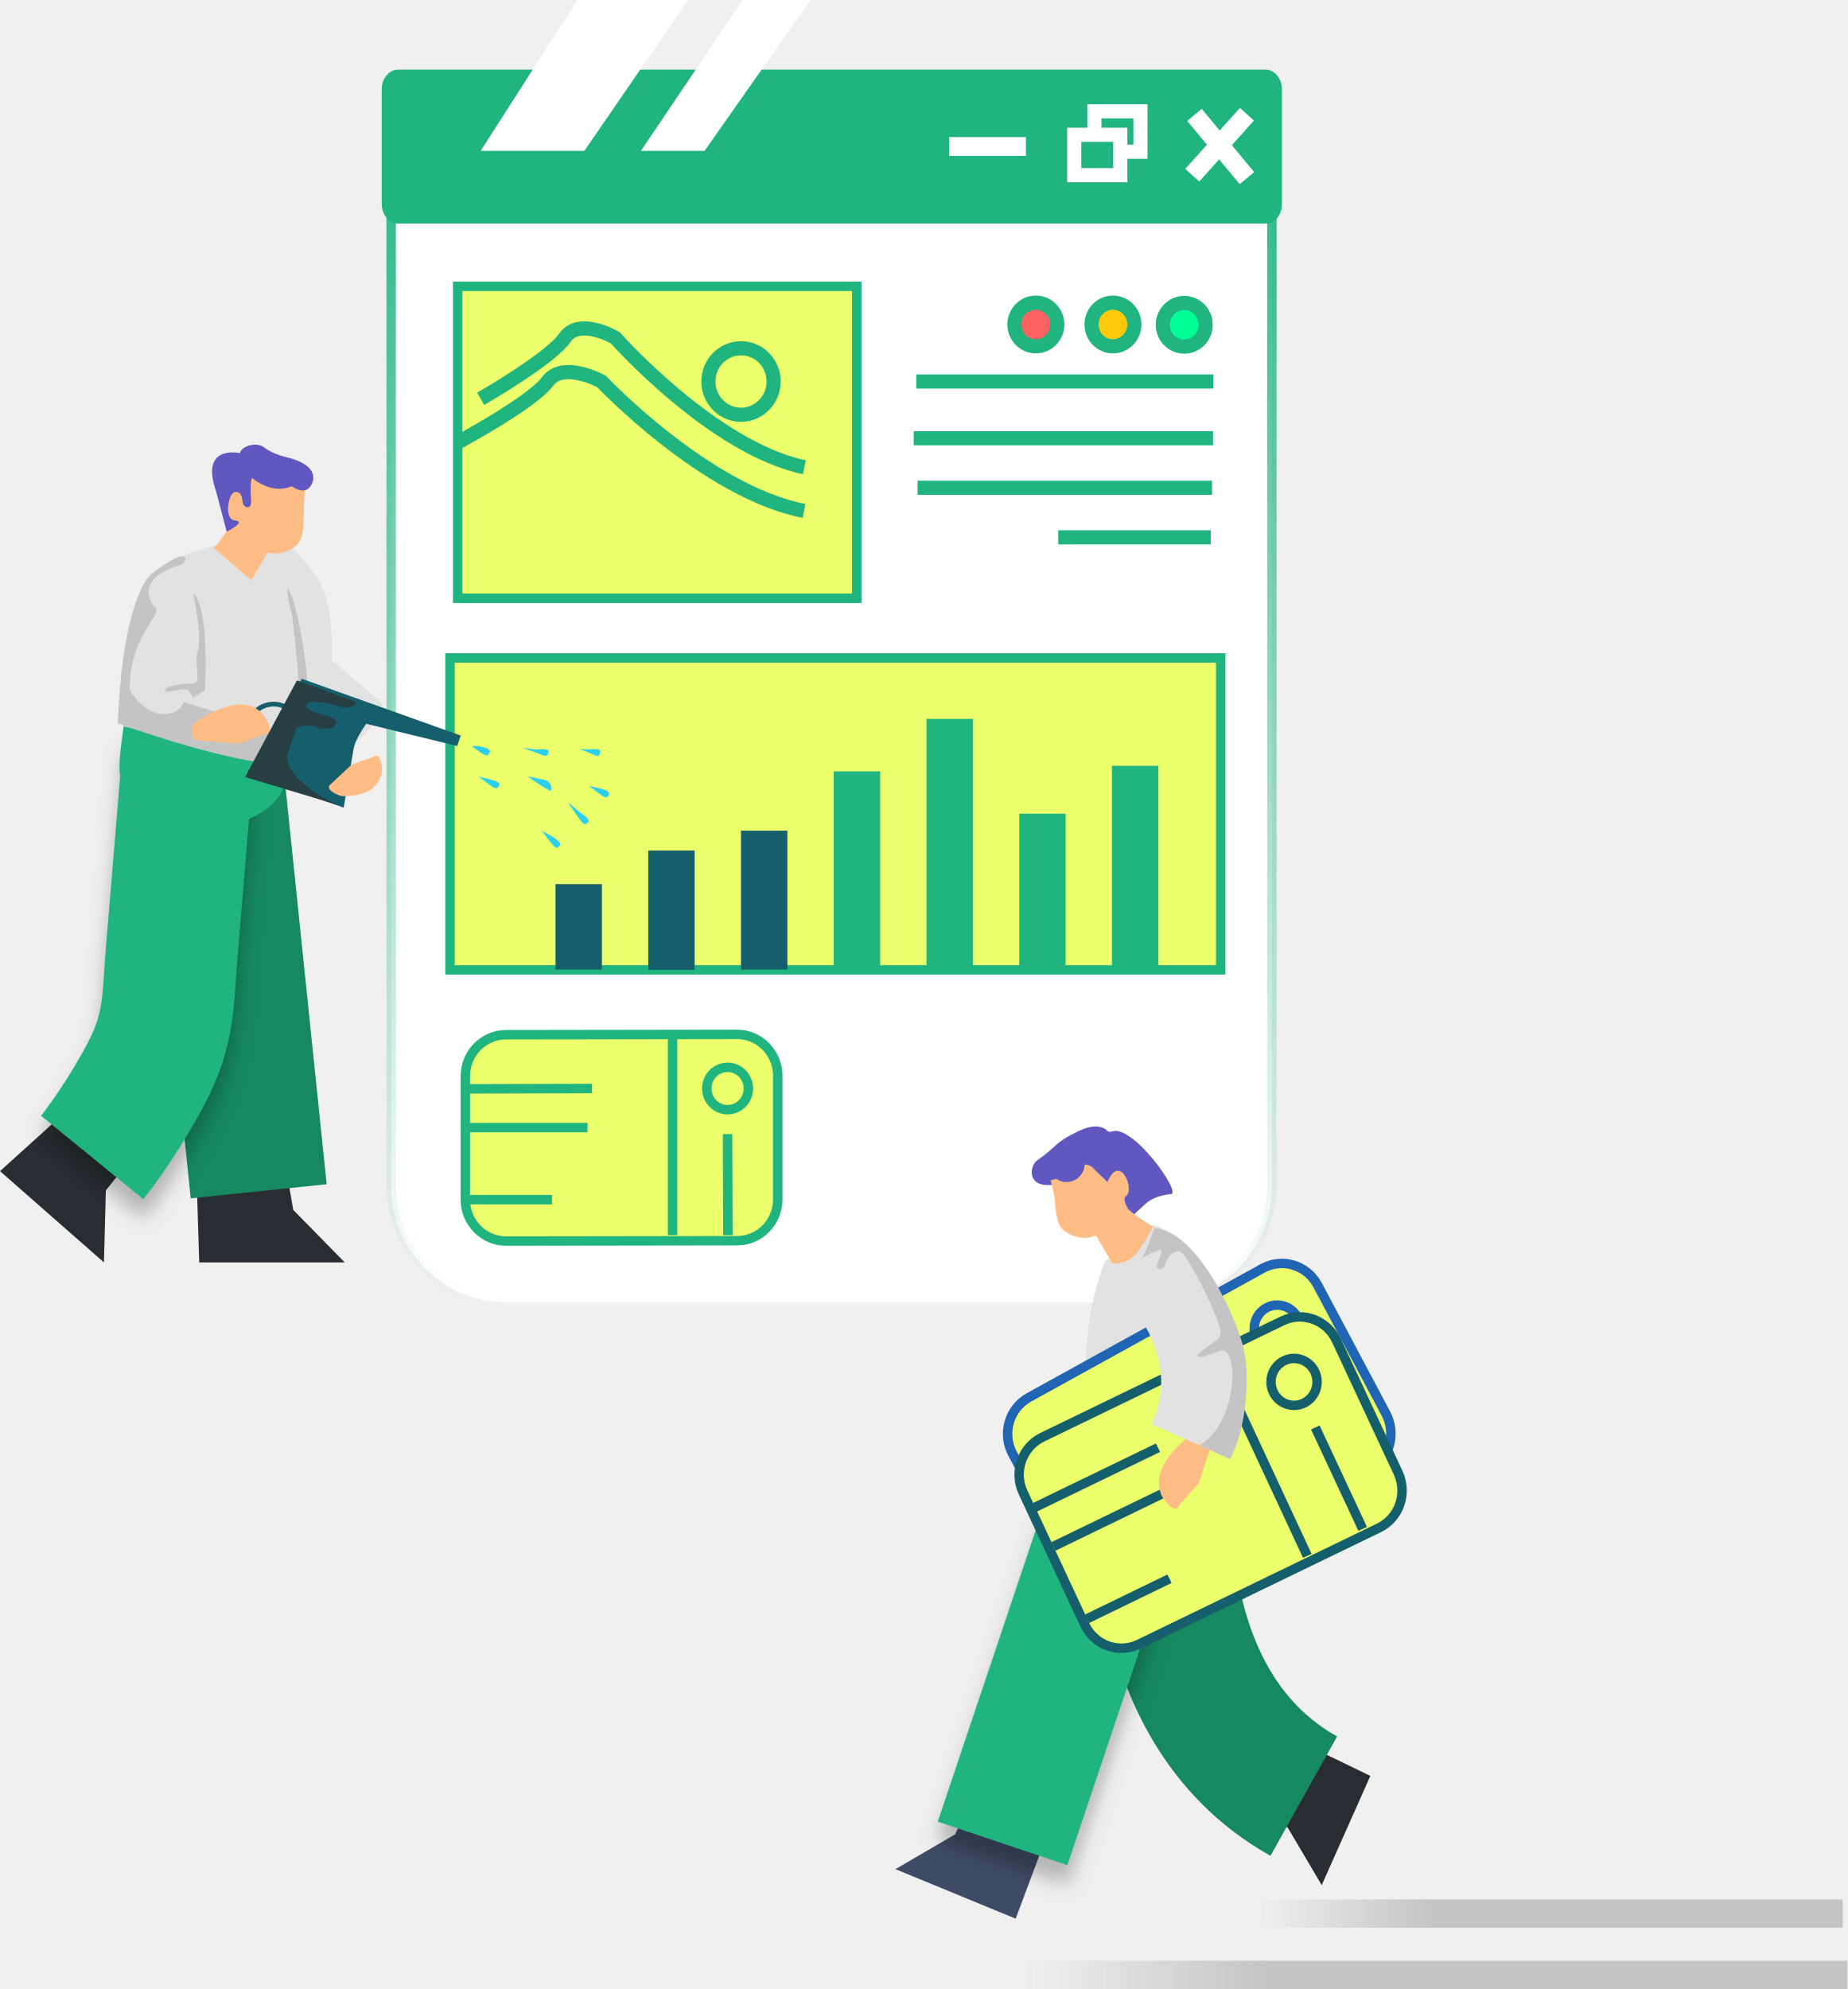
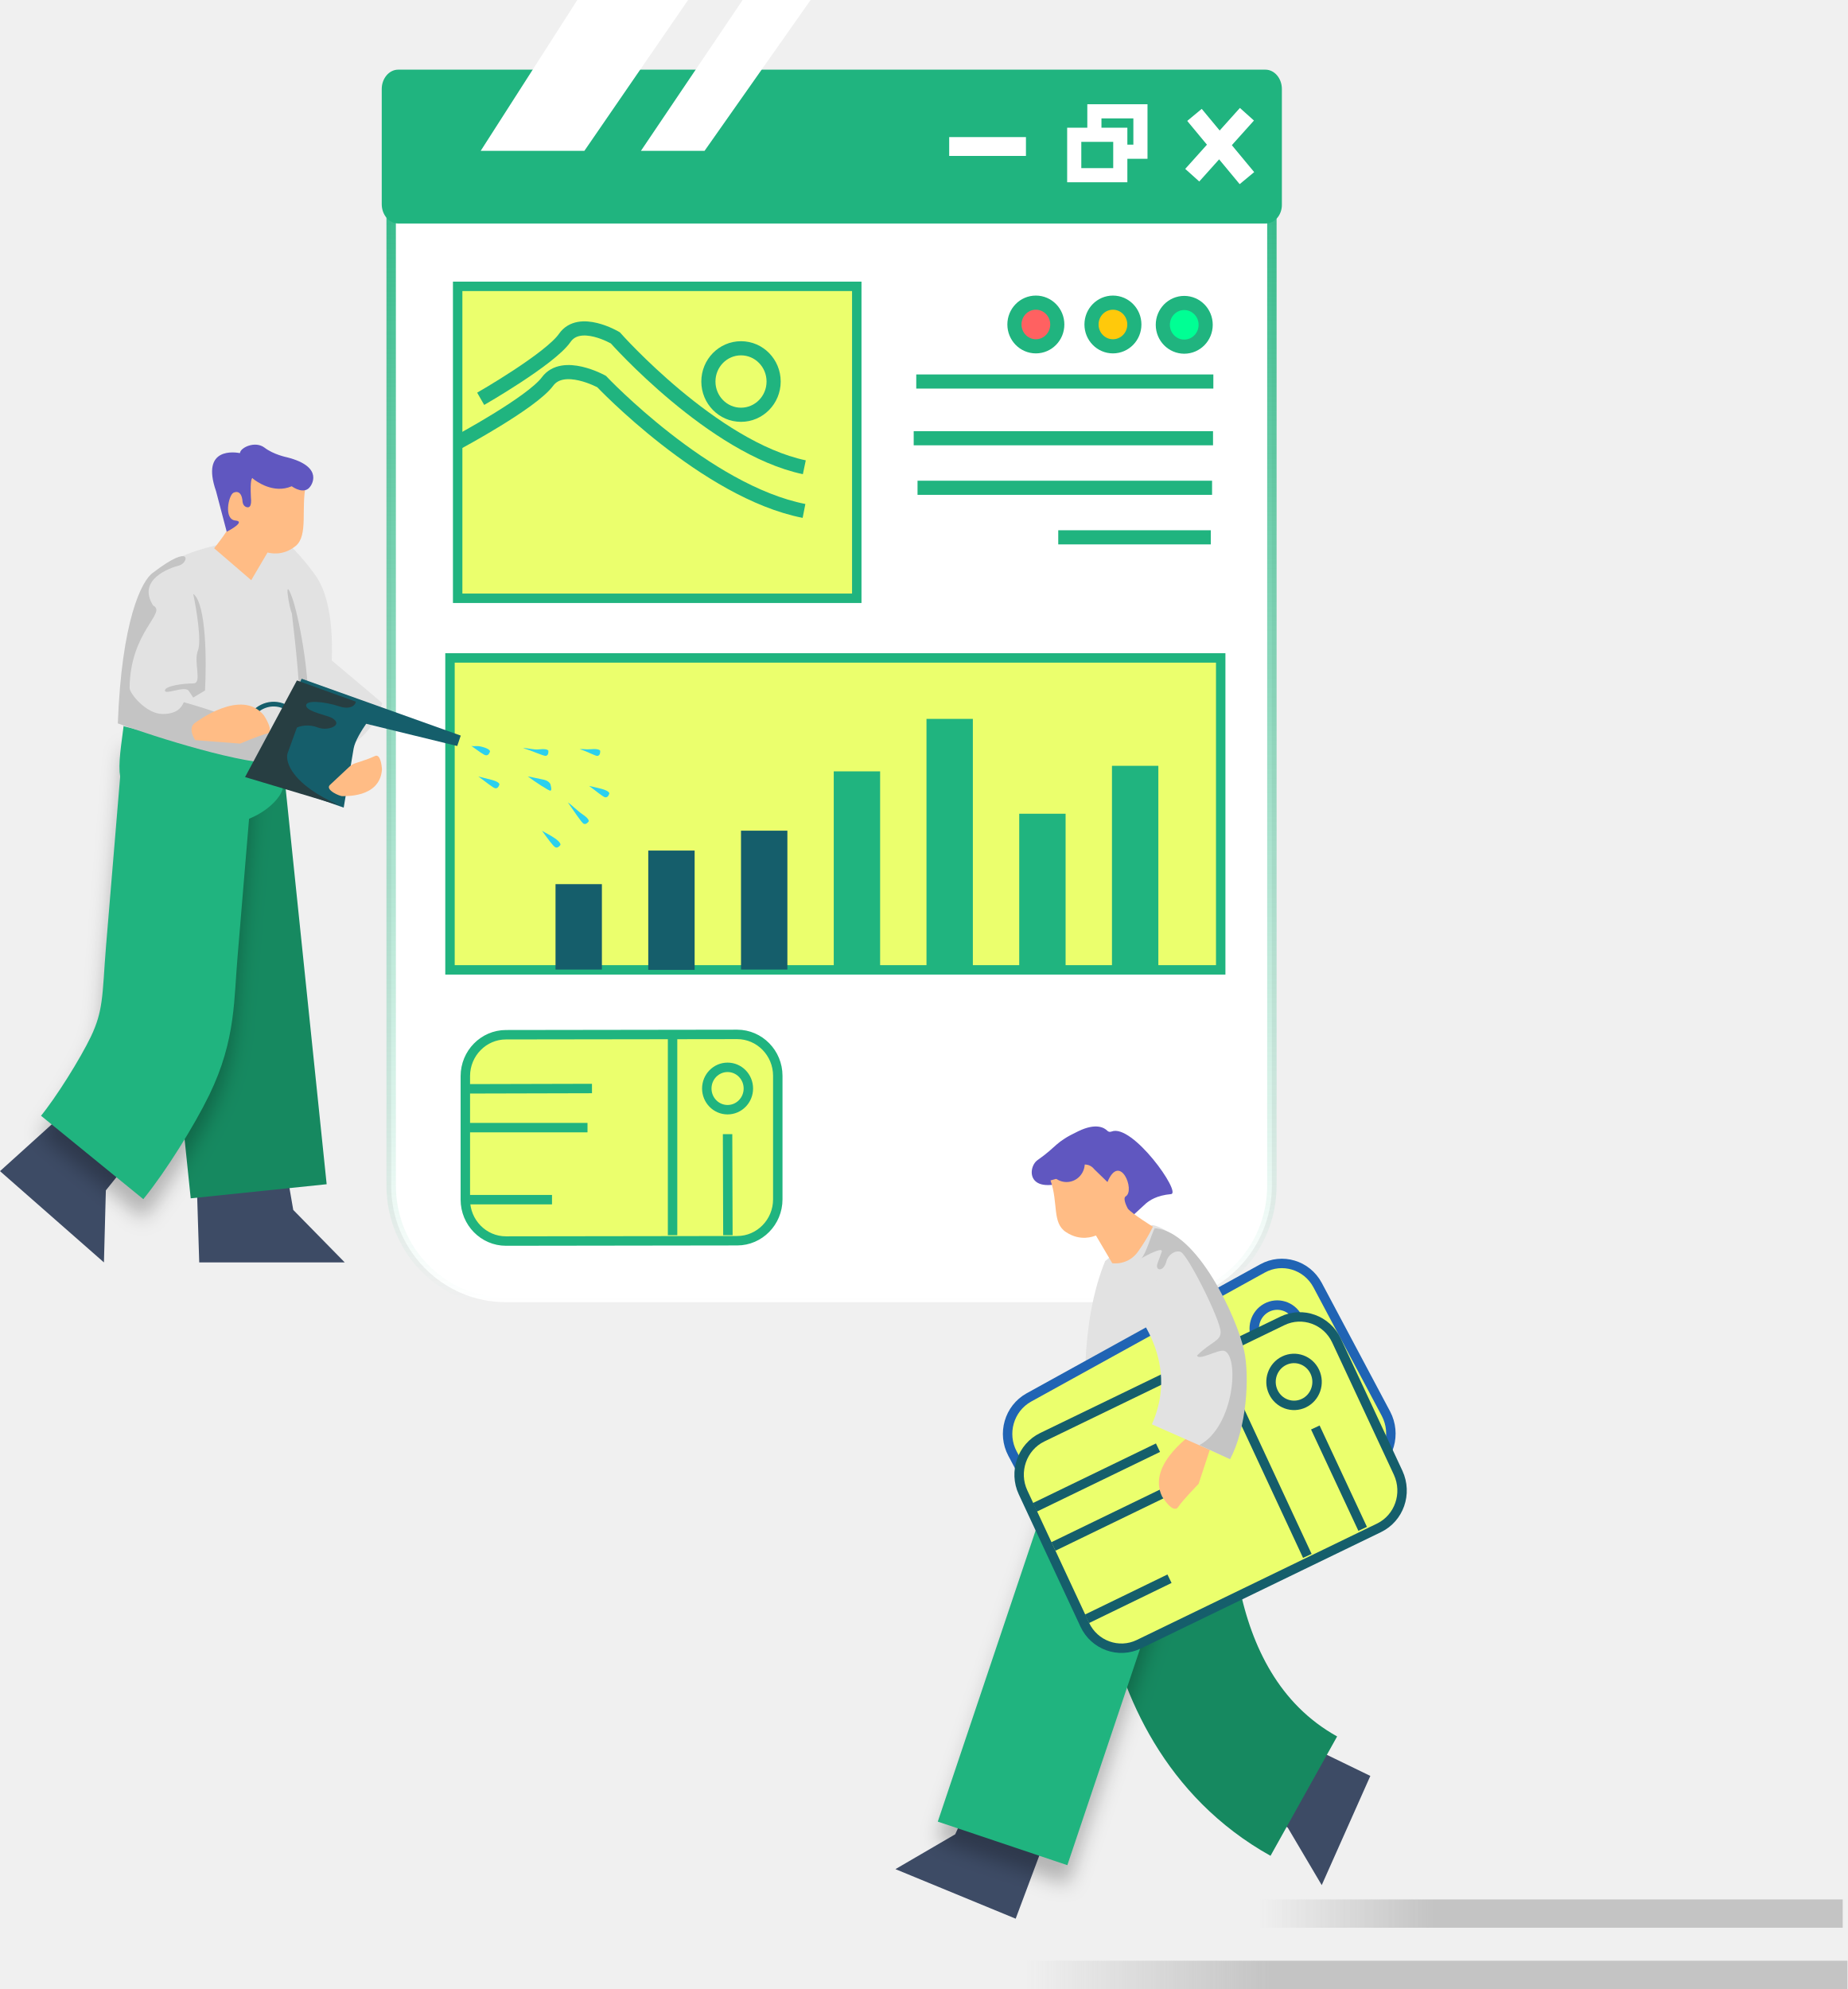
<svg xmlns="http://www.w3.org/2000/svg" width="392" height="422" viewBox="0 0 392 422" fill="none">
  <path d="M245.586 276.274H107.293C93.857 276.274 83 265.209 83 251.516V42.596C83 28.903 93.857 17.838 107.293 17.838H245.586C259.021 17.838 269.879 28.903 269.879 42.596V251.516C269.879 265.209 259.021 276.274 245.586 276.274Z" fill="white" stroke="url(#paint0_linear)" stroke-width="2" stroke-miterlimit="10" />
  <path d="M268.58 47.42H84.486C82.572 47.42 81 45.571 81 43.32V18.88C81 16.629 82.572 14.78 84.486 14.78H268.511C270.426 14.78 271.998 16.629 271.998 18.88V43.32C272.066 45.571 270.494 47.42 268.58 47.42Z" fill="#20B47F" />
  <path d="M253.453 24.377L264.582 37.793" stroke="white" stroke-width="4" stroke-miterlimit="10" />
  <path d="M264.582 24.238L252.979 37.171" stroke="white" stroke-width="4" stroke-miterlimit="10" />
  <path d="M201.407 31.085H217.693" stroke="white" stroke-width="4" stroke-miterlimit="10" />
  <path d="M241.986 23.616H232.215V32.191H241.986V23.616Z" stroke="white" stroke-width="3" stroke-miterlimit="10" />
  <path d="M237.711 28.596H227.939V37.171H237.711V28.596Z" fill="#20B47F" stroke="white" stroke-width="3" stroke-miterlimit="10" />
  <path d="M194.418 80.946H257.457" stroke="#20B47F" stroke-width="3" stroke-miterlimit="10" />
  <path d="M193.875 92.98H257.389" stroke="#20B47F" stroke-width="3" stroke-miterlimit="10" />
  <path d="M224.547 114.003H256.915" stroke="#20B47F" stroke-width="3" stroke-miterlimit="10" />
  <path d="M194.689 103.491H257.186" stroke="#20B47F" stroke-width="3" stroke-miterlimit="10" />
  <path d="M156.418 263.242L107.357 263.311C102.607 263.311 98.739 259.369 98.739 254.528V228.318C98.739 223.477 102.607 219.535 107.357 219.535L156.418 219.466C161.168 219.466 165.036 223.408 165.036 228.249V254.459C165.036 259.3 161.168 263.242 156.418 263.242Z" fill="#EBFF6D" stroke="#20B47F" stroke-width="2" stroke-miterlimit="10" />
  <path d="M154.382 235.441C156.818 235.441 158.793 233.428 158.793 230.946C158.793 228.463 156.818 226.451 154.382 226.451C151.946 226.451 149.972 228.463 149.972 230.946C149.972 233.428 151.946 235.441 154.382 235.441Z" stroke="#20B47F" stroke-width="2" stroke-miterlimit="10" />
  <path d="M154.382 240.628L154.45 262.066" stroke="#20B47F" stroke-width="2" stroke-miterlimit="10" />
  <path d="M142.711 220.433V262.065" stroke="#20B47F" stroke-width="2" stroke-miterlimit="10" />
  <path d="M99.621 231.013L125.61 230.946" stroke="#20B47F" stroke-width="2" stroke-miterlimit="10" />
  <path d="M99.621 239.244H124.66" stroke="#20B47F" stroke-width="2" stroke-miterlimit="10" />
  <path d="M99.621 254.528H117.128" stroke="#20B47F" stroke-width="2" stroke-miterlimit="10" />
  <path d="M181.796 60.753H97.11V126.935H181.796V60.753Z" fill="#EBFF6D" stroke="#20B47F" stroke-width="2" stroke-miterlimit="10" />
  <path d="M259.018 139.591H95.482V205.773H259.018V139.591Z" fill="#EBFF6D" stroke="#20B47F" stroke-width="2" stroke-miterlimit="10" />
  <path d="M219.796 73.478C222.307 73.478 224.343 71.403 224.343 68.844C224.343 66.285 222.307 64.211 219.796 64.211C217.286 64.211 215.25 66.285 215.25 68.844C215.25 71.403 217.286 73.478 219.796 73.478Z" fill="#FF6161" stroke="#20B47F" stroke-width="3" stroke-miterlimit="10" />
  <path d="M157.232 88C161.055 88 164.153 84.842 164.153 80.946C164.153 77.051 161.055 73.893 157.232 73.893C153.409 73.893 150.311 77.051 150.311 80.946C150.311 84.842 153.409 88 157.232 88Z" stroke="#20B47F" stroke-width="3" stroke-miterlimit="10" />
  <path d="M236.15 73.478C238.661 73.478 240.696 71.403 240.696 68.844C240.696 66.285 238.661 64.211 236.15 64.211C233.639 64.211 231.604 66.285 231.604 68.844C231.604 71.403 233.639 73.478 236.15 73.478Z" fill="#FFC90B" stroke="#20B47F" stroke-width="3" stroke-miterlimit="10" />
  <path d="M251.282 73.547C253.793 73.547 255.828 71.472 255.828 68.913C255.828 66.354 253.793 64.28 251.282 64.28C248.771 64.28 246.735 66.354 246.735 68.913C246.735 71.472 248.771 73.547 251.282 73.547Z" fill="#00FF94" stroke="#20B47F" stroke-width="3" stroke-miterlimit="10" />
  <path d="M127.714 187.585H117.875V205.704H127.714V187.585Z" fill="#155E6B" />
  <path d="M147.393 180.462H137.554V205.773H147.393V180.462Z" fill="#155E6B" />
  <path d="M167.072 176.243H157.232V205.704H167.072V176.243Z" fill="#155E6B" />
  <path d="M186.75 163.657H176.911V205.704H186.75V163.657Z" fill="#20B47F" />
  <path d="M206.428 152.523H196.589V205.773H206.428V152.523Z" fill="#20B47F" />
  <path d="M226.107 172.647H216.268V205.704H226.107V172.647Z" fill="#20B47F" />
  <path d="M245.786 162.481H235.946V205.773H245.786V162.481Z" fill="#20B47F" />
  <path d="M97.11 93.879C97.11 93.879 112.853 85.442 116.178 80.946C119.503 76.451 127.646 80.946 127.646 80.946C127.646 80.946 149.768 104.321 170.6 108.401" stroke="#20B47F" stroke-width="3" stroke-miterlimit="10" />
  <path d="M101.996 84.612C101.996 84.612 116.721 76.175 119.843 71.68C122.964 67.184 130.564 71.68 130.564 71.68C130.564 71.68 151.26 95.054 170.667 99.135" stroke="#20B47F" stroke-width="3" stroke-miterlimit="10" />
  <rect x="217" y="403" width="174" height="6" fill="url(#paint1_linear)" />
  <rect x="147" y="416" width="245" height="6" fill="url(#paint2_linear)" />
-   <path d="M14.996 234.922L0 248.477L22.054 267.841L22.461 252.557L28.907 244.535L14.996 234.922Z" fill="#272D33" />
-   <path d="M41.597 246.195L42.275 267.841H73.15L62.225 256.707L60.8 248.477L41.597 246.195Z" fill="#272D33" />
+   <path d="M14.996 234.922L0 248.477L22.054 267.841L22.461 252.557L28.907 244.535L14.996 234.922Z" fill="#3D4B65" />
+   <path d="M41.597 246.195L42.275 267.841H73.15L62.225 256.707L60.8 248.477L41.597 246.195Z" fill="#3D4B65" />
  <path d="M45.402 161.217L54.891 252.75" stroke="#168960" stroke-width="29" stroke-miterlimit="10" />
  <path d="M50.961 114.729C50.961 114.729 44.922 115.49 39.561 117.634C36.1 119.017 28.976 121.645 27.754 138.035C27.279 144.328 30.333 153.664 47.908 154.01C65.483 154.425 68.74 153.664 68.74 153.664C68.74 153.664 69.486 150.345 69.961 145.78C70.775 138.45 70.979 127.869 66.975 122.129C65.754 120.4 61.479 114.867 59.783 114.729C53.811 114.107 50.961 114.729 50.961 114.729Z" fill="#E2E2E2" />
  <path d="M29.789 141.631C29.789 141.631 33.589 153.664 42.478 153.664C45.939 153.664 47.296 149.999 47.296 149.999" stroke="black" stroke-miterlimit="10" />
  <g filter="url(#filter0_d)">
    <path d="M40.253 156.292L36.453 201.866C35.639 211.548 36.046 217.426 31.839 226.14C29.125 231.741 23.56 240.662 19.557 245.572" stroke="#20B47F" stroke-width="28" stroke-miterlimit="10" />
  </g>
  <path d="M33.929 173.374C45.804 177.246 52.861 174.273 56.254 171.852C57.814 170.746 59.986 168.671 60.054 166.804L61.275 151.174L26.6 151.105C25.989 156.361 25.175 160.649 25.379 163.761C25.718 168.325 29.654 171.99 33.929 173.374Z" fill="#20B47F" />
  <path d="M27.754 138.035L26.193 154.079L60.325 162.516L61.547 145.78L27.754 138.035Z" fill="#E2E2E2" />
  <path d="M81.089 149.169C81.089 149.169 78.103 163.069 60.528 159.819L61.207 140.04H70.3L80.478 148.616L81.089 149.169Z" fill="#E2E2E2" />
  <path d="M63.518 150.123C63.711 146.553 62.894 138.235 61.925 130.123C61.441 129.312 60.11 121.755 61.926 126.623C63.378 130.517 65.696 142.822 65.333 150.123H63.518Z" fill="#C4C4C4" />
  <path d="M55.964 161.461C52.979 160.423 51.418 157.104 52.436 154.13L52.707 153.3C53.725 150.257 56.982 148.667 59.9 149.704C62.886 150.742 64.447 154.061 63.429 157.035L63.157 157.865C62.139 160.838 58.95 162.498 55.964 161.461Z" stroke="#155E6B" stroke-miterlimit="10" />
  <path d="M72.929 171.349L53.522 164.572L64.311 144.378L80.393 149.98C80.393 149.98 75.575 155.72 75.032 158.832L72.929 171.349Z" fill="#155E6B" />
  <path d="M97.018 158.28L61.5 149.61L64 144L97.764 156.067L97.018 158.28Z" fill="#155E6B" />
  <path d="M25 153.482C25.8 131.882 30 123.148 32.5 121.482C41 114.982 40 119.482 38 119.982C36 120.481 29 122.982 32.5 128.482C35.5 129.982 27.588 133.981 27.5 145.981C27.492 147.099 31 151.482 34.5 151.482C37.546 151.482 38.5 150.148 39 148.982C49 151.782 57.167 155.482 60 156.982L59.5 161.982C51.9 162.382 33.333 156.482 25 153.482Z" fill="#C4C4C4" />
  <path d="M41.462 153.307C41.803 153.101 51.261 145.942 55.99 151.769C55.99 151.769 58.352 155.304 56.654 155.644C54.956 156.053 50.946 157.767 50.946 157.767L41.449 157.041C41.449 157.11 39.626 154.476 41.462 153.307Z" fill="#FFBC85" />
  <path d="M72.693 168.917C73.032 168.848 80.496 169.401 81.039 163.384C81.039 163.246 81.039 163.177 81.039 163.039C80.971 162.347 80.7 159.857 79.546 160.411C78.596 160.895 76.493 161.586 75.407 161.932C74.932 162.07 74.525 162.347 74.118 162.693L69.978 166.565C68.96 167.603 72.15 168.986 72.693 168.917Z" fill="#FFBC85" />
  <path d="M72 149.868C74.4 150.668 75.5 149.535 75.5 148.868L63 144.368L52 164.868L72 170.868C62 166.468 60.5 161.702 61 159.868L63 154.368C63.667 154.035 65.5 153.568 67.5 154.368C69.5 155.168 73 153.868 70.5 152.368C69.469 151.75 65.4 151.068 65 149.868C64.5 148.368 69 148.868 72 149.868Z" fill="#273E42" />
  <path d="M64.164 102.558L64.911 102.973C63.825 107.744 65.453 113.623 62.739 115.836C60.025 118.049 57.31 117.357 56.768 117.219L53.307 123.097L45.435 116.32C45.435 116.32 49.575 111.202 48.761 110.856C46.589 109.957 45.028 99.1 51.543 104.702L52.221 99.031L64.164 102.558Z" fill="#FFBC85" />
  <path d="M53.714 101.589C54.325 102.074 57.989 104.84 61.857 103.18H61.925C62.196 103.387 64.639 105.047 65.861 103.18C65.861 103.18 69.05 99.1 60.907 97.025C60.907 97.025 58.057 96.472 56.089 94.95C54.121 93.498 51.068 94.95 50.932 96.057C50.932 96.126 50.932 96.126 50.864 96.126C50.05 95.988 42.518 94.674 45.843 104.217L48.082 112.724C48.082 112.793 48.15 112.793 48.15 112.793C48.693 112.516 52.153 110.649 49.982 110.441C47.403 110.234 48.489 105.116 49.507 104.563C49.507 104.563 51.271 103.526 51.475 106.5C51.543 106.984 51.814 107.468 52.357 107.606C52.9 107.744 53.443 107.468 53.239 105.531C53.036 101.659 53.5 101.48 53.5 101.48C53.568 101.342 53.714 101.589 53.714 101.589Z" fill="#6057C0" />
  <path d="M103.977 159.405C103.983 159.39 103.99 159.372 104 159.351C103.993 159.374 103.986 159.396 103.978 159.417C103.982 159.465 103.964 159.482 103.965 159.457C103.783 159.986 103.572 160.251 103.143 160.251C102.686 160.251 101.429 159.251 100 158.251C100.857 158.451 100.993 158.112 102.286 158.451C103.729 158.83 103.957 159.249 103.977 159.405Z" fill="#2BD0EE" />
  <path d="M105.977 166.405C105.983 166.39 105.99 166.372 106 166.351C105.993 166.374 105.986 166.396 105.978 166.417C105.982 166.465 105.964 166.482 105.965 166.457C105.783 166.986 105.572 167.251 105.143 167.251C104.686 167.251 102.929 165.751 101.5 164.751C102.357 164.951 102.993 165.112 104.286 165.451C105.729 165.83 105.957 166.249 105.977 166.405Z" fill="#2BD0EE" />
  <path d="M116.351 159.266C116.351 159.25 116.351 159.231 116.353 159.208C116.355 159.231 116.356 159.255 116.357 159.277C116.377 159.321 116.367 159.343 116.359 159.319C116.382 159.878 116.281 160.202 115.881 160.358C115.455 160.524 112.694 159.164 111 158.751C111.871 158.626 113.101 159.145 114.429 158.992C115.912 158.821 116.276 159.128 116.351 159.266Z" fill="#2BD0EE" />
  <path d="M116.772 166.338C116.765 166.315 116.759 166.288 116.752 166.255C116.761 166.289 116.771 166.323 116.78 166.355C116.811 166.423 116.811 166.452 116.796 166.415C117.015 167.218 117.056 167.648 116.808 167.755C116.543 167.868 113.437 165.812 112 164.734C112.618 164.809 114.256 165.226 115.21 165.392C116.276 165.577 116.664 166.12 116.772 166.338Z" fill="#2BD0EE" />
  <path d="M118.923 179.251C118.933 179.239 118.946 179.224 118.962 179.208C118.948 179.227 118.934 179.245 118.92 179.263C118.907 179.31 118.885 179.32 118.894 179.296C118.548 179.736 118.262 179.917 117.857 179.776C117.425 179.625 116.02 177.665 115 176.251C115.744 176.722 116.53 177.048 117.639 177.794C118.878 178.627 118.955 179.097 118.923 179.251Z" fill="#2BD0EE" />
  <path d="M124.923 174.251C124.933 174.239 124.946 174.224 124.962 174.208C124.948 174.227 124.934 174.245 124.92 174.263C124.907 174.31 124.885 174.32 124.894 174.296C124.548 174.736 124.262 174.917 123.857 174.776C123.425 174.625 121.52 171.665 120.5 170.251C121.244 170.722 122.53 172.048 123.639 172.794C124.878 173.627 124.955 174.097 124.923 174.251Z" fill="#2BD0EE" />
  <path d="M129.3 168.325C129.305 168.31 129.313 168.292 129.323 168.271C129.316 168.294 129.308 168.316 129.301 168.338C129.304 168.386 129.287 168.402 129.287 168.377C129.103 168.905 128.89 169.169 128.461 169.166C128.004 169.164 126.423 167.759 125 166.751C125.856 166.956 126.323 167.015 127.614 167.362C129.055 167.749 129.281 168.169 129.3 168.325Z" fill="#2BD0EE" />
  <path d="M127.354 159.288C127.354 159.272 127.354 159.253 127.357 159.23C127.358 159.253 127.358 159.277 127.359 159.299C127.378 159.343 127.367 159.365 127.359 159.341C127.365 159.901 127.255 160.221 126.851 160.365C126.42 160.518 124.681 159.42 123 158.956C123.875 158.857 124.108 159.069 125.44 158.956C126.927 158.829 127.282 159.148 127.354 159.288Z" fill="#2BD0EE" />
  <path d="M146 0H122.5L102 32H124L146 0Z" fill="white" />
  <path d="M172 0H157.58L136 32H149.5L172 0Z" fill="white" />
-   <path d="M270.818 367.11L290.768 376.792L280.454 399.959L273.261 387.788L266 382.532L270.818 367.11Z" fill="#272D33" />
+   <path d="M270.818 367.11L290.768 376.792L280.454 399.959L273.261 387.788L266 382.532L270.818 367.11Z" fill="#3D4B65" />
  <path d="M223.386 386.059L215.514 407.082L190 396.57L202.689 389.171L206.354 381.079L223.386 386.059Z" fill="#3D4B65" />
  <path d="M247.203 313.168C247.203 313.168 241.707 361.577 276.653 381.079" stroke="#168960" stroke-width="29" stroke-miterlimit="10" />
  <path d="M229.697 305.492H256.907C256.907 305.492 263.082 318.009 257.518 326.515C252.225 334.606 231.461 328.59 231.461 328.59C231.461 328.59 226.779 315.312 229.697 305.492Z" fill="#4DBED8" />
  <g filter="url(#filter1_d)">
    <path d="M238.925 313.168L225.829 352.138L212.732 391.107" stroke="#20B47F" stroke-width="29" stroke-miterlimit="10" />
  </g>
  <path d="M230.036 305.699H257.247C257.247 305.699 257.179 298.784 256.772 289.309C256.365 278.936 256.072 268.857 252 264.5C250.44 262.84 246.468 260.187 244.5 259.91C240.429 262.192 238.775 264.102 234.5 267.56C232.193 273.162 230.104 281.91 230.24 294.773C230.308 298.576 230.036 300.236 230.036 305.699Z" fill="#E2E2E2" />
  <path d="M235.871 240.07C235.532 240.208 235.193 240.139 234.989 239.932C234.311 239.24 232.546 238.203 228.814 240.001C223.725 242.421 224.471 243.113 220.128 246.156C217.821 247.816 217.686 255.146 230.171 249.06C230.578 248.853 230.986 248.922 231.257 249.268C232.275 250.444 234.718 253.002 235.668 252.518C236.482 252.103 238.043 255.63 238.857 257.567C239.129 258.189 239.875 258.327 240.35 257.912C240.35 257.912 243.064 255.423 243.132 255.354C243.879 254.731 245.371 253.625 248.493 253.348C250.732 253.071 240.282 238.341 235.871 240.07Z" fill="#6057C0" />
  <path d="M225.149 249.821L222.91 250.444C224.607 255.285 223.182 259.503 226.235 261.439C229.289 263.445 232.003 262.338 232.546 262.131L236.007 268.009C236.007 268.009 239.332 268.58 241.5 265.52C243.667 262.46 244.624 260.264 244.624 260.264C244.624 260.264 240.282 257.567 239.332 256.46C239.332 256.46 238.11 254.316 238.857 253.832C240.96 252.587 237.635 244.427 234.989 250.789L232.207 248.092C230.103 245.464 226.371 248.576 225.149 249.821Z" fill="#FFBC85" />
  <path d="M227.476 250.605C229.512 249.945 230.637 247.728 229.989 245.653C229.341 243.579 227.166 242.432 225.13 243.093C223.094 243.753 221.97 245.97 222.617 248.044C223.265 250.119 225.441 251.265 227.476 250.605Z" fill="#6057C0" />
  <path d="M290.632 311.854L241.029 339.24C236.889 341.522 231.664 340.001 229.357 335.713L214.836 308.397C212.597 304.178 214.089 298.853 218.297 296.502L267.9 269.116C272.039 266.834 277.264 268.355 279.572 272.643L294.093 299.96C296.332 304.247 294.839 309.572 290.632 311.854Z" fill="#EBFF6D" stroke="#2064B4" stroke-width="2" stroke-miterlimit="10" />
  <path d="M273.348 286.251C275.72 284.94 276.6 281.918 275.314 279.5C274.028 277.083 271.063 276.185 268.691 277.496C266.318 278.807 265.438 281.829 266.724 284.246C268.01 286.664 270.975 287.561 273.348 286.251Z" fill="#EBFF6D" stroke="#2064B4" stroke-width="2" stroke-miterlimit="10" />
  <path d="M276.11 291.315L287.239 312.269" stroke="#2064B4" stroke-width="2" stroke-miterlimit="10" />
  <path d="M254.193 277.899L275.84 318.562" stroke="#2064B4" stroke-width="2" stroke-miterlimit="10" />
  <path d="M217.55 311.37L242.928 297.332" stroke="#2064B4" stroke-width="2" stroke-miterlimit="10" />
  <path d="M221.825 319.461L246.322 305.976" stroke="#2064B4" stroke-width="2" stroke-miterlimit="10" />
  <path d="M229.765 334.399L246.865 324.994" stroke="#2064B4" stroke-width="2" stroke-miterlimit="10" />
  <path d="M292.6 324.164L241.639 348.853C237.364 350.927 232.207 349.06 230.171 344.703L217.075 316.626C215.039 312.269 216.871 307.013 221.146 304.938L272.107 280.25C276.382 278.175 281.539 280.042 283.575 284.399L296.671 312.476C298.707 316.902 296.875 322.089 292.6 324.164Z" fill="#EBFF6D" stroke="#155E6B" stroke-width="2" stroke-miterlimit="10" />
  <path d="M276.677 297.691C279.114 296.51 280.151 293.54 278.992 291.056C277.834 288.572 274.919 287.516 272.482 288.696C270.045 289.877 269.008 292.847 270.167 295.331C271.325 297.815 274.24 298.871 276.677 297.691Z" fill="#EBFF6D" stroke="#155E6B" stroke-width="2" stroke-miterlimit="10" />
  <path d="M279.096 302.864L289.139 324.371" stroke="#155E6B" stroke-width="2" stroke-miterlimit="10" />
  <path d="M257.925 288.272L277.4 330.111" stroke="#155E6B" stroke-width="2" stroke-miterlimit="10" />
  <path d="M219.586 319.807L245.711 307.151" stroke="#155E6B" stroke-width="2" stroke-miterlimit="10" />
  <path d="M223.521 328.106L248.629 315.934" stroke="#155E6B" stroke-width="2" stroke-miterlimit="10" />
  <path d="M230.646 343.458L248.154 334.952" stroke="#155E6B" stroke-width="2" stroke-miterlimit="10" />
  <path d="M254.057 303.417C253.718 303.694 243.132 310.471 246.593 317.525C246.593 317.525 248.9 321.328 249.986 319.738C251.071 318.147 254.328 314.828 254.328 314.828L257.586 304.938C257.586 304.869 255.889 301.965 254.057 303.417Z" fill="#FFBC85" />
  <path d="M246.018 271.121C246.018 271.121 260.81 286.128 252.193 305.63" stroke="#E2E2E2" stroke-width="17" stroke-miterlimit="10" />
  <path d="M242.201 266.952C243.153 266.037 244.222 262.156 245 260.6C254 261.1 262.5 279.6 264 286.6C265.2 292.2 264.5 303.1 261 309.6L254.5 306.6C262 302.6 263 287.6 259.747 286.6C258.555 286.234 254.334 288.767 254 287.6C257 284.6 259 284.6 259 282.6C259 280.1 252 266.1 250.5 265.6C249.3 265.2 247.834 266.267 247.5 267.6C247 269.6 245.5 269.731 245.5 268.6C245.5 268.1 246 267.1 246.5 265.6C246.892 264.426 243.301 266.315 242.201 266.952C242.134 267.017 242.067 267.067 242 267.1C241.783 267.209 241.896 267.129 242.201 266.952Z" fill="#C4C4C4" />
  <path d="M42 138C42.8 136 41.667 129.167 41 126C43.8 128 43.833 140.5 43.5 146.5L41 148L40 146.5C39 145.5 35 147.5 35 146.5C35 145.5 39 145 41 145C43 145 41 140.5 42 138Z" fill="#C4C4C4" />
  <defs>
    <filter id="filter0_d" x="4.706" y="155.129" width="53.498" height="107.291" filterUnits="userSpaceOnUse" color-interpolation-filters="sRGB">
      <feFlood flood-opacity="0" result="BackgroundImageFix" />
      <feColorMatrix in="SourceAlpha" type="matrix" values="0 0 0 0 0 0 0 0 0 0 0 0 0 0 0 0 0 0 127 0" />
      <feOffset dy="4" />
      <feGaussianBlur stdDeviation="2" />
      <feColorMatrix type="matrix" values="0 0 0 0 0 0 0 0 0 0 0 0 0 0 0 0 0 0 0.25 0" />
      <feBlend mode="normal" in2="BackgroundImageFix" result="effect1_dropShadow" />
      <feBlend mode="normal" in="SourceGraphic" in2="effect1_dropShadow" result="shape" />
    </filter>
    <filter id="filter1_d" x="194.988" y="308.549" width="61.682" height="95.177" filterUnits="userSpaceOnUse" color-interpolation-filters="sRGB">
      <feFlood flood-opacity="0" result="BackgroundImageFix" />
      <feColorMatrix in="SourceAlpha" type="matrix" values="0 0 0 0 0 0 0 0 0 0 0 0 0 0 0 0 0 0 127 0" />
      <feOffset dy="4" />
      <feGaussianBlur stdDeviation="2" />
      <feColorMatrix type="matrix" values="0 0 0 0 0 0 0 0 0 0 0 0 0 0 0 0 0 0 0.25 0" />
      <feBlend mode="normal" in2="BackgroundImageFix" result="effect1_dropShadow" />
      <feBlend mode="normal" in="SourceGraphic" in2="effect1_dropShadow" result="shape" />
    </filter>
    <linearGradient id="paint0_linear" x1="176.439" y1="17.838" x2="176.439" y2="276.274" gradientUnits="userSpaceOnUse">
      <stop stop-color="#20B47F" />
      <stop offset="1" stop-color="#20B47F" stop-opacity="0" />
    </linearGradient>
    <linearGradient id="paint1_linear" x1="304" y1="403" x2="267" y2="403" gradientUnits="userSpaceOnUse">
      <stop stop-color="#C4C4C4" />
      <stop offset="1" stop-color="#C4C4C4" stop-opacity="0" />
    </linearGradient>
    <linearGradient id="paint2_linear" x1="269.5" y1="416" x2="217.402" y2="416" gradientUnits="userSpaceOnUse">
      <stop stop-color="#C4C4C4" />
      <stop offset="1" stop-color="#C4C4C4" stop-opacity="0" />
    </linearGradient>
  </defs>
</svg>
